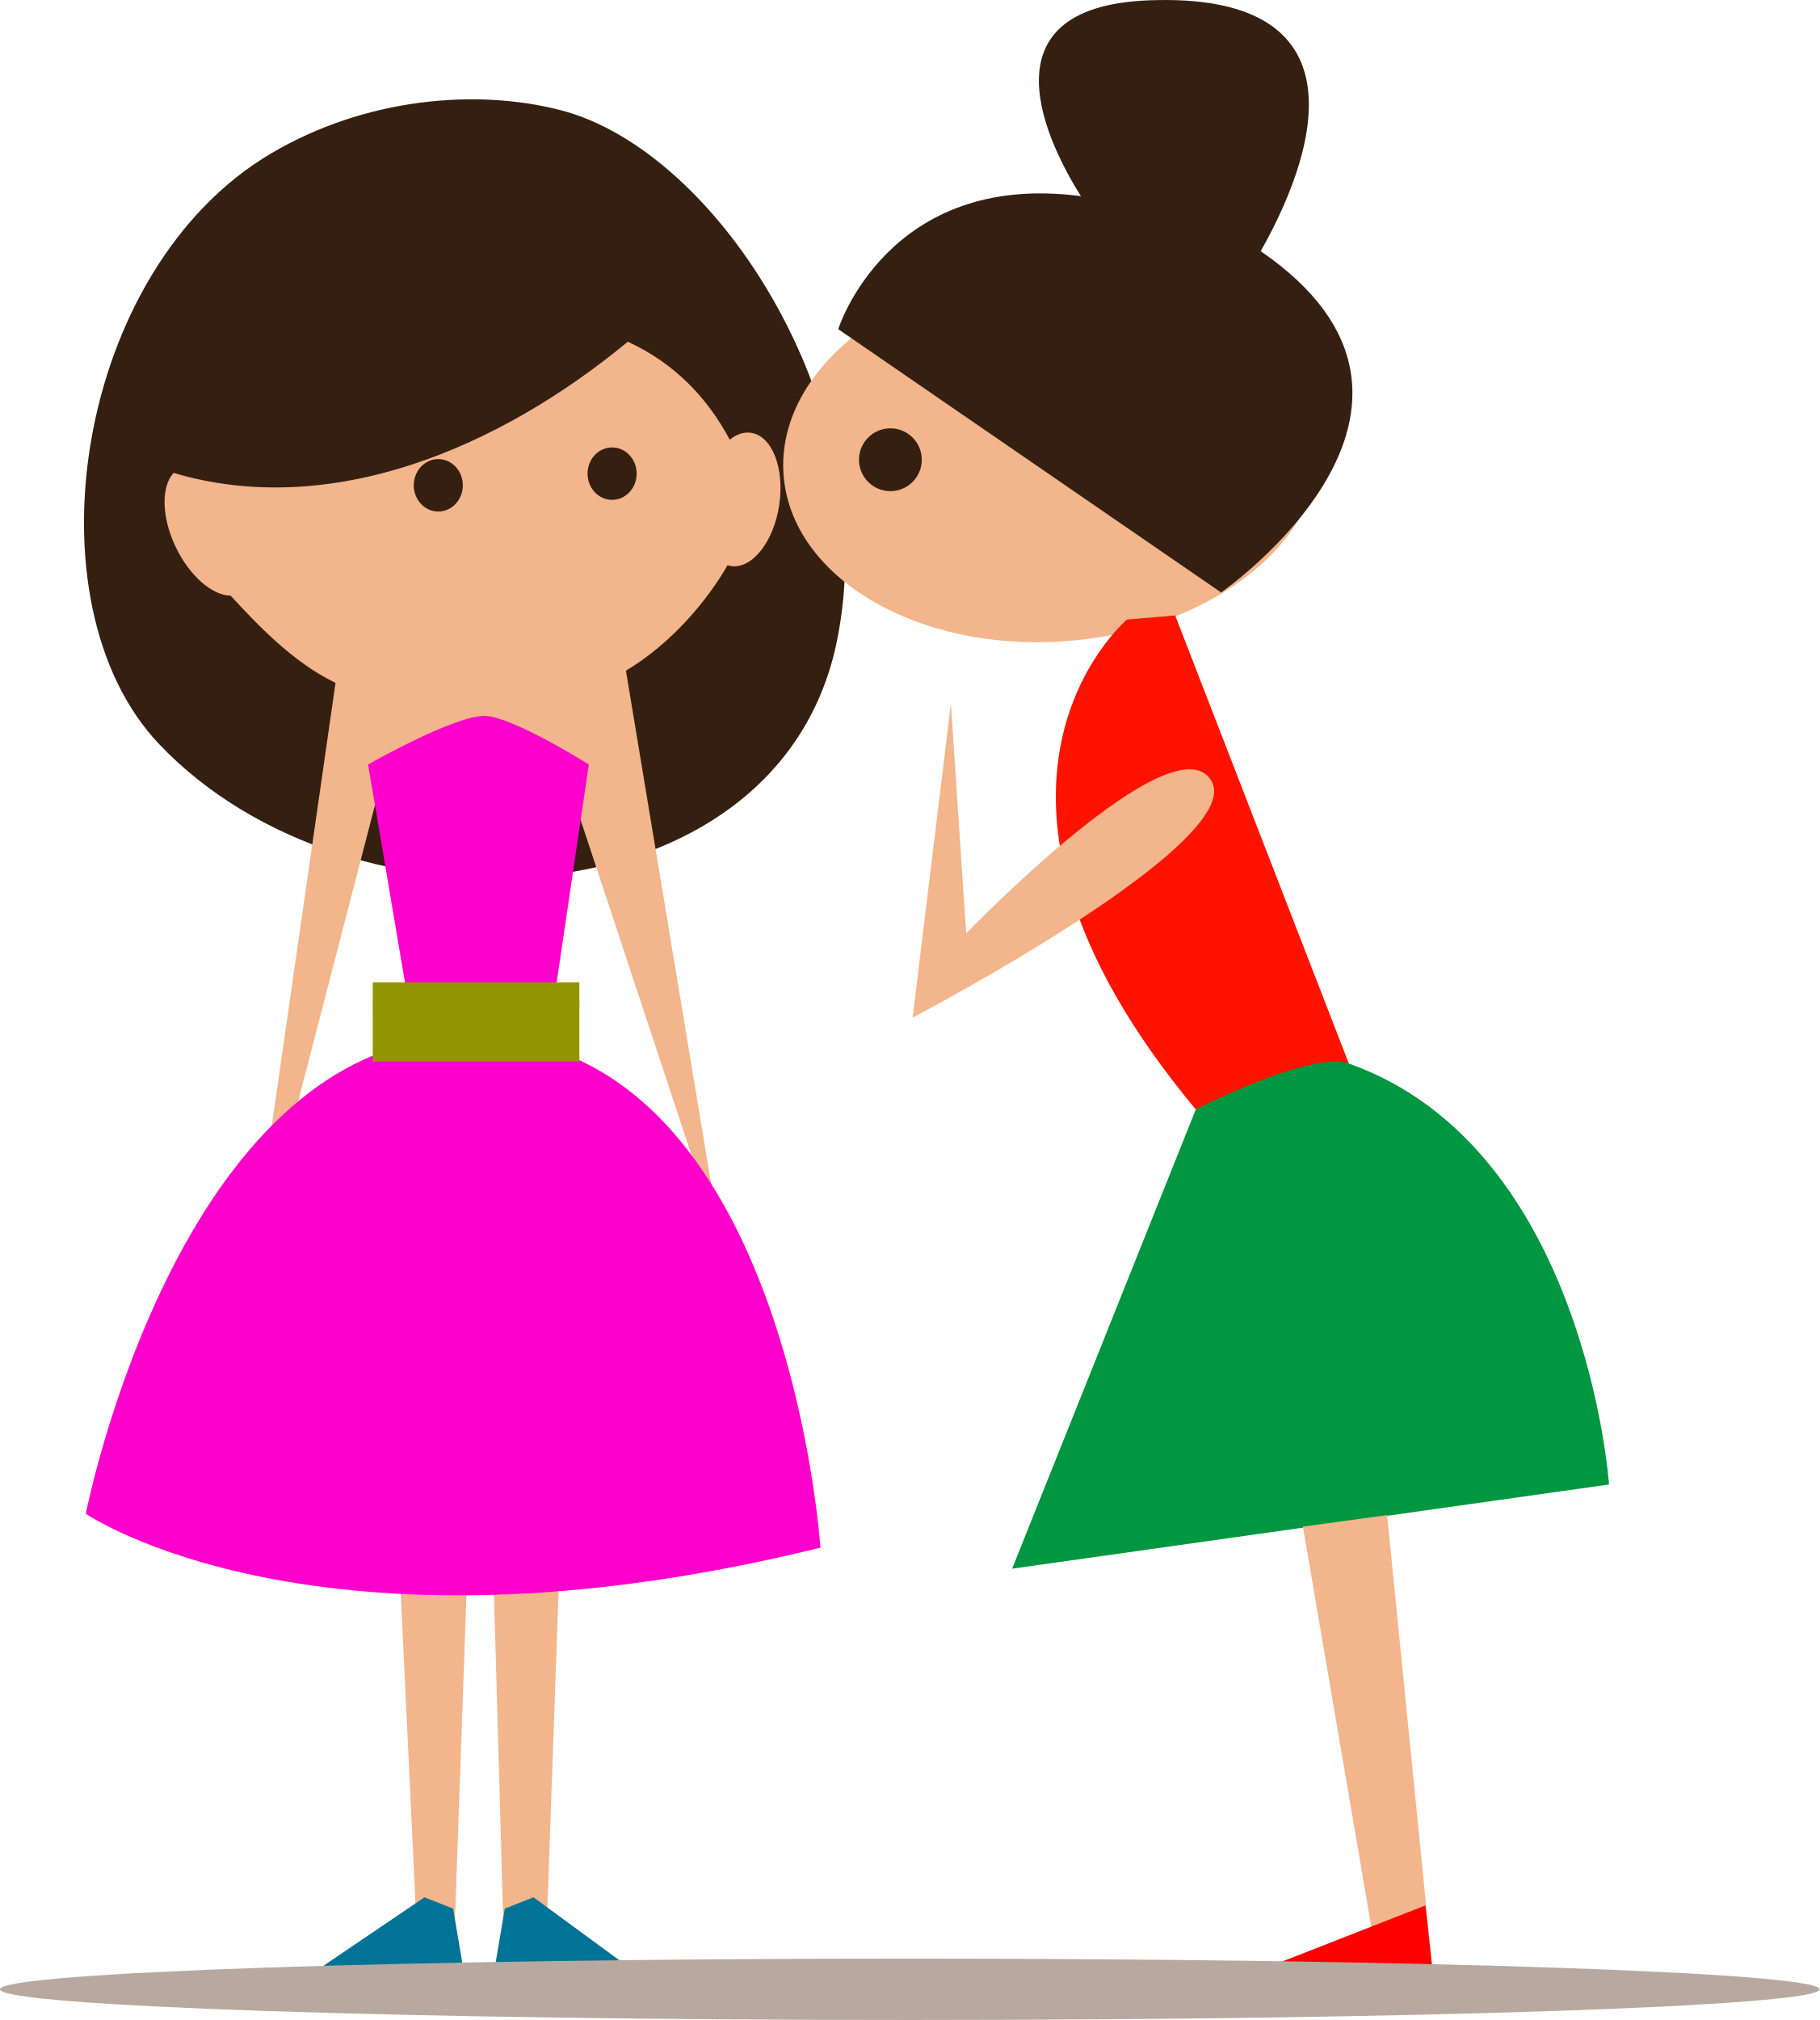
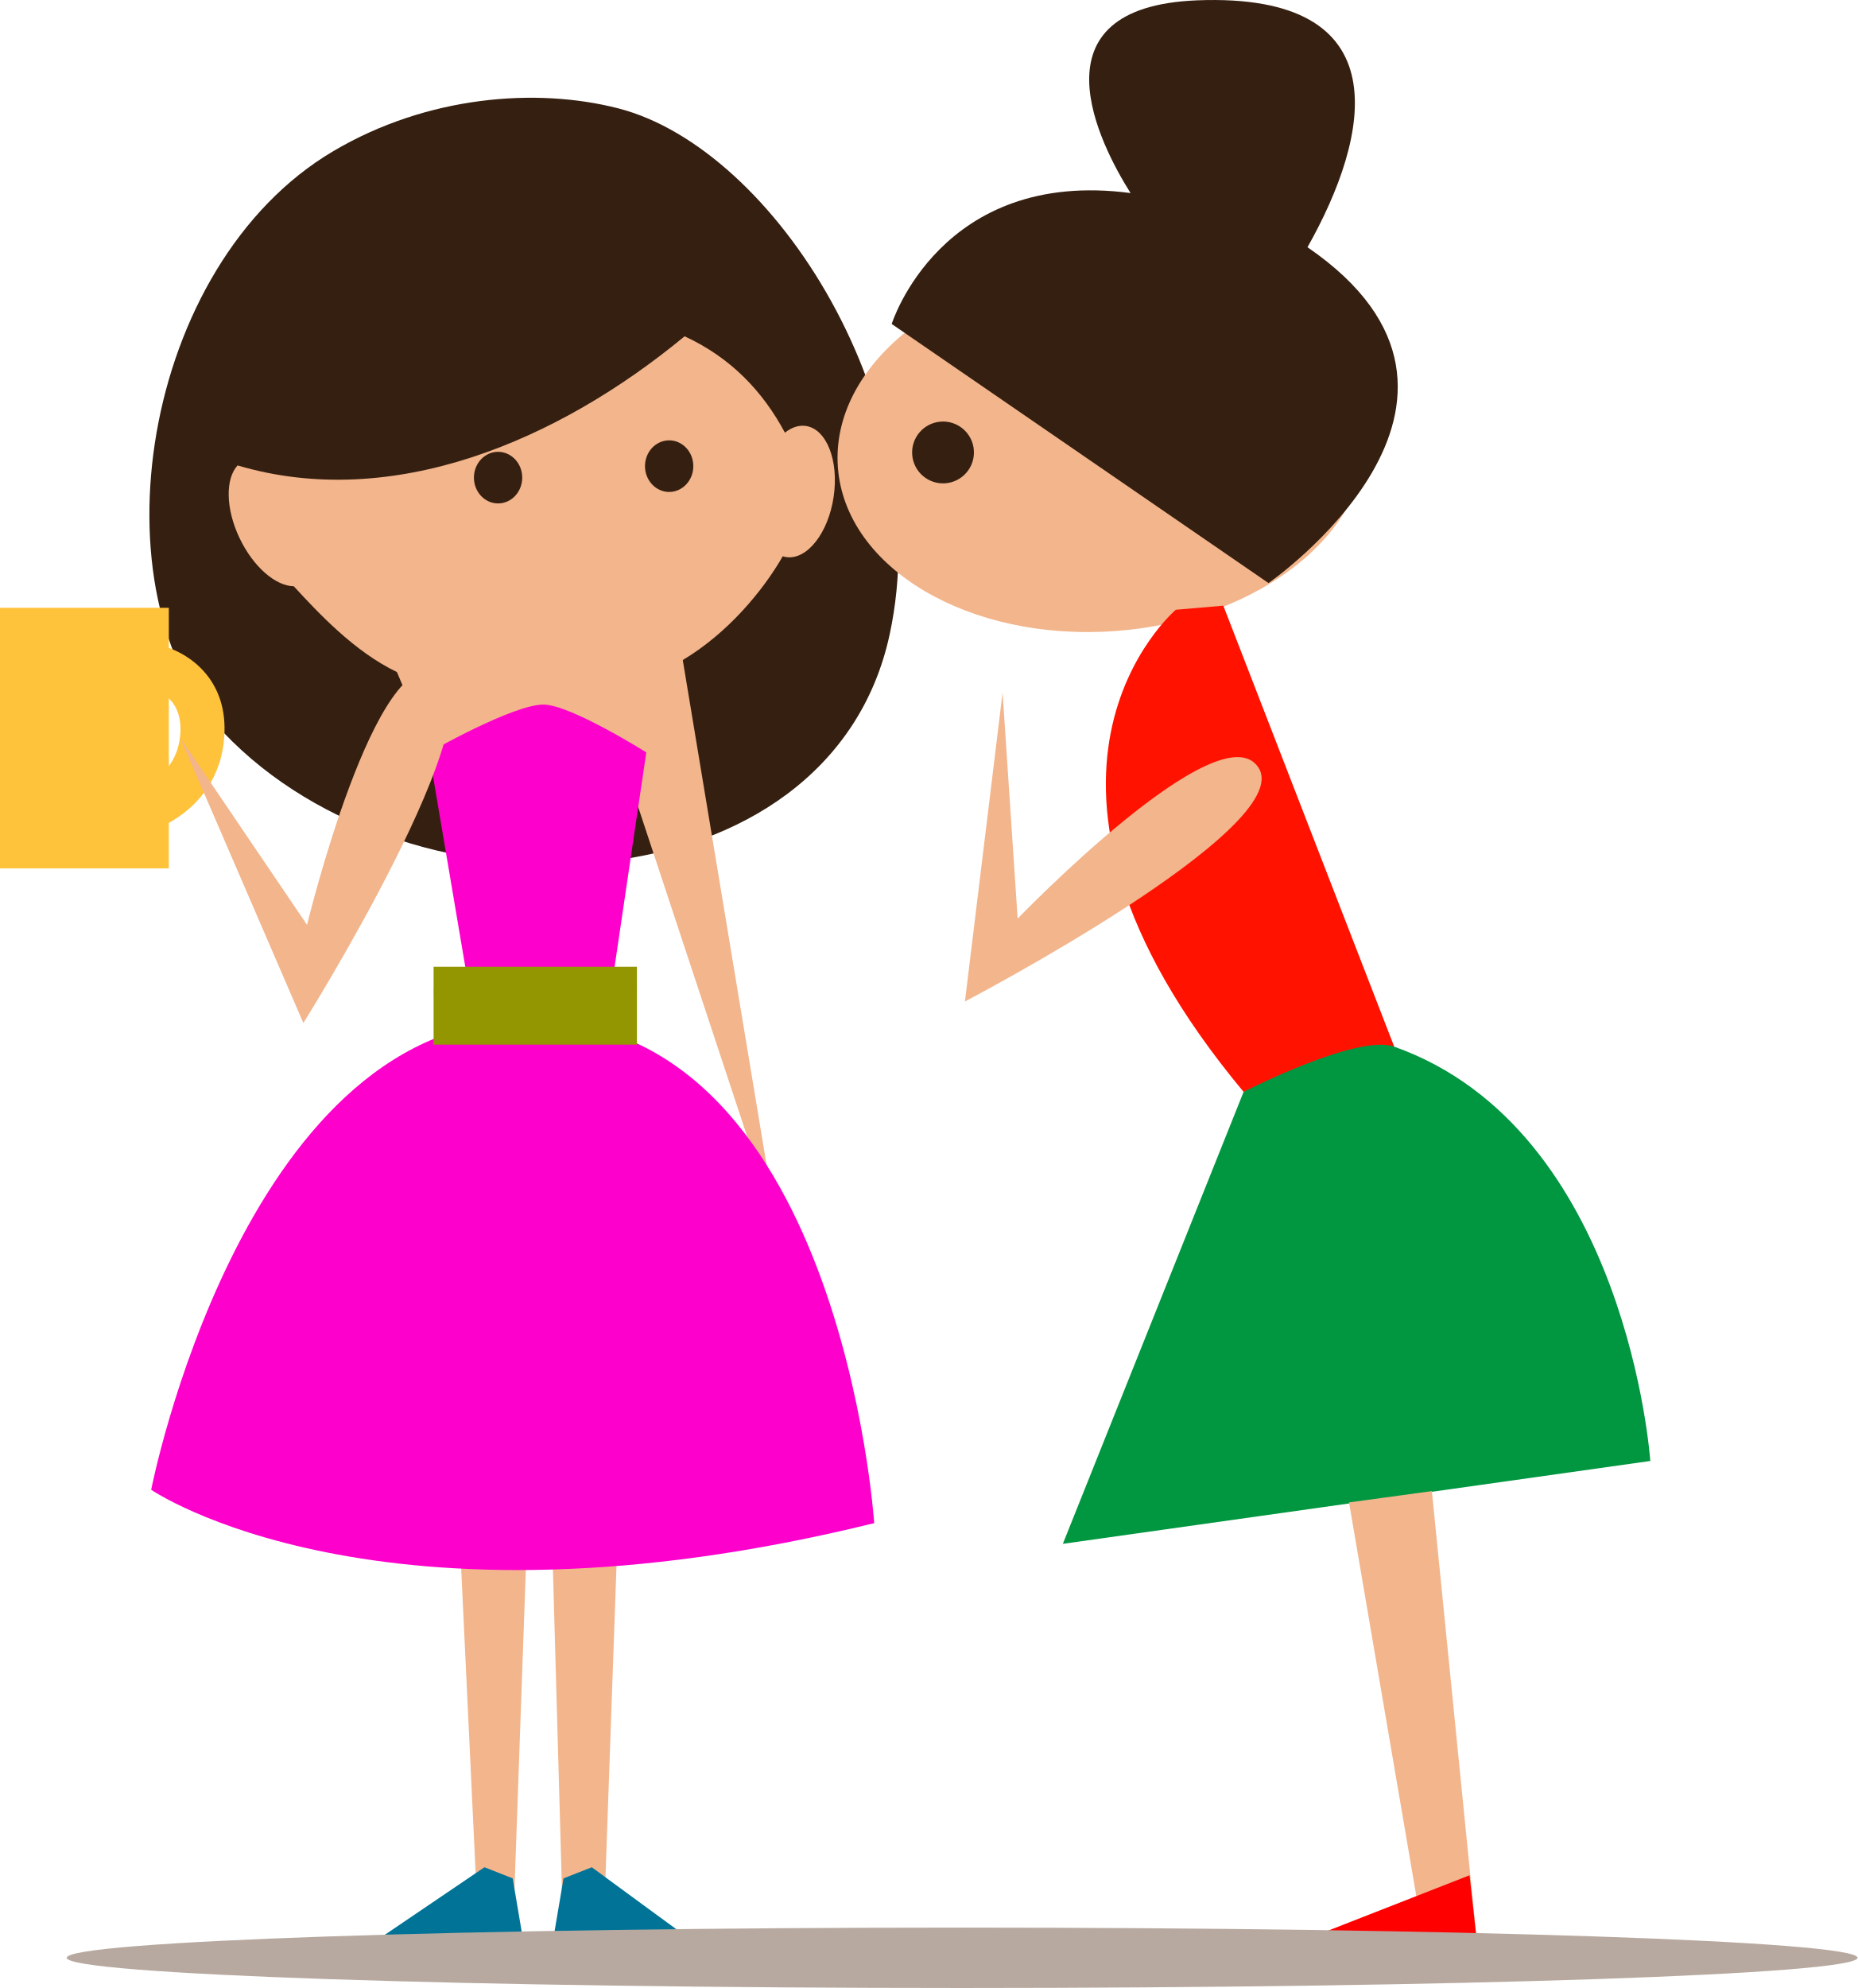
- <svg xmlns="http://www.w3.org/2000/svg" width="53.489mm" height="59.366mm" viewBox="0 0 189.529 210.351" id="svg37088" version="1.1">
+ <svg xmlns="http://www.w3.org/2000/svg" width="55.482mm" height="59.366mm" viewBox="0 0 196.591 210.351" id="svg37088" version="1.1">
  <defs id="defs37090">
    <clipPath id="clipPath37652" clipPathUnits="userSpaceOnUse">
-       <path id="path37654" d="M 0,800 800,800 800,0 0,0 0,800 Z" />
+       <path id="path37654" d="M 0,800 H 800 V 0 H 0 Z" />
    </clipPath>
    <clipPath id="clipPath37764" clipPathUnits="userSpaceOnUse">
-       <path id="path37766" d="M 0,800 800,800 800,0 0,0 0,800 Z" />
+       <path id="path37766" d="M 0,800 H 800 V 0 H 0 Z" />
    </clipPath>
  </defs>
-   <g id="layer1" transform="translate(61.28506,-682.6831)">
-     <g id="g38134" transform="matrix(1.25,0,0,-1.25,-8.71431,888.283)">
-       <path d="m 0,0 -1.907,67.649 -2.391,-67.352 -2.87,0 -3.826,80.539 17.217,0 L 3.359,0 0,0 Z" style="fill:#f2b58c;fill-opacity:1;fill-rule:nonzero;stroke:none" id="path38136" />
-     </g>
-     <g id="g38138" transform="matrix(1.25,0,0,-1.25,-9.867935,888.283)">
-       <path d="M 0,0 0.929,5.478 3.32,6.419 12.08,0 0,0 Z" style="fill:#017396;fill-opacity:1;fill-rule:nonzero;stroke:none" id="path38140" />
-     </g>
-     <g id="g38142" transform="matrix(1.25,0,0,-1.25,-28.91331,888.283)">
-       <path d="M 0,0 9.47,6.419 11.861,5.478 12.787,0 0,0 Z" style="fill:#017396;fill-opacity:1;fill-rule:nonzero;stroke:none" id="path38144" />
-     </g>
+   <g id="layer1" transform="translate(68.34698,-682.6831)">
    <g id="g38146" transform="matrix(1.25,0,0,-1.25,-2.91356,694.1478)">
      <path d="m 0,0 c 13.303,-3.418 27.114,-25.287 22.982,-44.514 -5.025,-23.37 -40.422,-25.173 -56.433,-8.289 -11.126,11.734 -7.013,39.534 9.328,49.184 C -16.18,1.072 -6.935,1.784 0,0" style="fill:#351f10;fill-opacity:1;fill-rule:nonzero;stroke:none" id="path38148" />
    </g>
-     <g id="g38150" transform="matrix(1.25,0,0,-1.25,-26.33756,753.7938)">
-       <path d="m 0,0 c -3.594,1.723 -6.615,4.963 -8.737,7.264 -1.533,0.019 -3.426,1.636 -4.586,4.071 -1.191,2.498 -1.211,5.025 -0.17,6.157 13.106,-3.886 27.129,2.067 37.849,10.93 3.931,-1.811 6.646,-4.696 8.492,-8.159 0.558,0.441 1.166,0.659 1.77,0.57 1.761,-0.254 2.816,-2.947 2.355,-6.012 C 36.515,11.755 34.718,9.476 32.956,9.73 32.857,9.745 32.76,9.77 32.665,9.799 30.996,6.888 28.013,3.291 24.2,1.017 L 32.149,-46.857 20.153,-10.599 3.669,-8.714 -7.385,-51.321 0,0 Z" style="fill:#f2b58c;fill-opacity:1;fill-rule:nonzero;stroke:none" id="path38152" />
+     <g id="g38150-8-7" transform="matrix(1.25,0,0,-1.25,-83.23772,778.1495)">
+       <path d="m 45.52,19.485 c -3.594,1.723 -6.615,4.963 -8.737,7.264 -1.533,0.019 -3.426,1.636 -4.586,4.071 -1.191,2.498 -1.211,5.025 -0.17,6.157 13.106,-3.886 27.129,2.067 37.849,10.93 3.931,-1.811 6.646,-4.696 8.492,-8.159 0.558,0.441 1.166,0.659 1.77,0.57 1.761,-0.254 2.816,-2.947 2.355,-6.012 -0.458,-3.066 -2.255,-5.345 -4.017,-5.091 -0.099,0.015 -0.196,0.04 -0.291,0.069 -1.669,-2.911 -4.652,-6.508 -8.465,-8.782 l 7.949,-47.874 -11.996,36.258 -16.484,1.885 v 0 z" style="fill:#f2b58c;fill-opacity:1;fill-rule:nonzero;stroke:none" id="path38152-4-5" />
+     </g>
+     <g id="g38134" transform="matrix(1.25,0,0,-1.25,-8.71431,888.283)">
+       <path d="M 0,0 -1.907,67.649 -4.298,0.297 h -2.87 l -3.826,80.539 H 6.223 L 3.359,0 Z" style="fill:#f2b58c;fill-opacity:1;fill-rule:nonzero;stroke:none" id="path38136" />
+     </g>
+     <g id="g38138" transform="matrix(1.25,0,0,-1.25,-9.867935,888.283)">
+       <path d="M 0,0 0.929,5.478 3.32,6.419 12.08,0 Z" style="fill:#017396;fill-opacity:1;fill-rule:nonzero;stroke:none" id="path38140" />
+     </g>
+     <g id="g38142" transform="matrix(1.25,0,0,-1.25,-28.91331,888.283)">
+       <path d="M 0,0 9.47,6.419 11.861,5.478 12.787,0 Z" style="fill:#017396;fill-opacity:1;fill-rule:nonzero;stroke:none" id="path38144" />
    </g>
    <g id="g38154" transform="matrix(1.25,0,0,-1.25,-4.24656,791.3592)" style="fill:#fe00cc;fill-opacity:1">
-       <path d="m 0,0 3.438,23.251 c 0,0 -6.368,4.007 -8.672,4.048 -2.558,0.043 -9.726,-4.048 -9.726,-4.048 L -11.039,0.106 0,0 Z" style="fill:#fe00cc;fill-opacity:1;fill-rule:nonzero;stroke:none" id="path38156" />
+       <path d="m 0,0 3.438,23.251 c 0,0 -6.368,4.007 -8.672,4.048 -2.558,0.043 -9.726,-4.048 -9.726,-4.048 l 3.921,-23.145 z" style="fill:#fe00cc;fill-opacity:1;fill-rule:nonzero;stroke:none" id="path38156" />
    </g>
    <g id="g38158" transform="matrix(1.25,0,0,-1.25,-0.085185,732.0056)">
      <path d="m 0,0 c 0,-1.205 0.917,-2.184 2.046,-2.184 1.128,0 2.045,0.979 2.045,2.184 0,1.207 -0.917,2.184 -2.045,2.184 C 0.917,2.184 0,1.207 0,0" style="fill:#351f10;fill-opacity:1;fill-rule:nonzero;stroke:none" id="path38160" />
    </g>
    <g id="g38162" transform="matrix(1.25,0,0,-1.25,-18.18943,733.2201)">
      <path d="m 0,0 c 0,-1.205 0.915,-2.184 2.043,-2.184 1.131,0 2.046,0.979 2.046,2.184 0,1.207 -0.915,2.184 -2.046,2.184 C 0.915,2.184 0,1.207 0,0" style="fill:#351f10;fill-opacity:1;fill-rule:nonzero;stroke:none" id="path38164" />
    </g>
    <g id="g38166" transform="matrix(1.25,0,0,-1.25,24.17269,843.8469)">
      <path d="M 0,0 C 0,0 -2.87,43.332 -29.92,42.559 -53.58,41.88 -61.216,2.827 -61.216,2.827 c 0,0 19.13,-13.189 61.216,-2.827" style="fill:#fe00cc;fill-opacity:1;fill-rule:nonzero;stroke:none" id="path38168" />
    </g>
-     <path d="m -22.458,793.216 21.521,0 0,-8.242 -21.521,0 0,8.242 z" style="fill:#949601;fill-opacity:1;fill-rule:nonzero;stroke:none" id="path38170" />
+     <path d="m -22.458,793.216 h 21.521 v -8.242 h -21.521 z" style="fill:#949601;fill-opacity:1;fill-rule:nonzero;stroke:none" id="path38170" />
    <g id="g38172" transform="matrix(1.25,0,0,-1.25,20.32869,732.1282)">
      <path d="M 0,0 C 0.631,-8.565 11.156,-14.769 23.51,-13.858 35.863,-12.946 45.364,-5.266 44.731,3.3 44.101,11.865 33.575,18.069 21.223,17.158 8.868,16.246 -0.631,8.565 0,0" style="fill:#f2b58c;fill-opacity:1;fill-rule:nonzero;stroke:none" id="path38174" />
    </g>
    <g id="g38176" transform="matrix(1.25,0,0,-1.25,28.19481,730.7982)">
      <path d="M 0,0 C 0.106,-1.44 1.361,-2.522 2.801,-2.417 4.244,-2.31 5.325,-1.056 5.219,0.385 5.113,1.826 3.859,2.909 2.417,2.802 0.977,2.697 -0.106,1.442 0,0" style="fill:#351f10;fill-opacity:1;fill-rule:nonzero;stroke:none" id="path38178" />
    </g>
    <g id="g38180" transform="matrix(1.25,0,0,-1.25,70.02832,708.8408)">
      <path d="M 0,0 C 5.305,9.387 8.004,21.578 -9.338,20.899 -23.612,20.339 -17.567,8.691 -14.98,4.585 -31.079,6.703 -35.203,-6.496 -35.203,-6.496 L -3.3,-28.429 c 0,0 22.247,15.434 3.3,28.429" style="fill:#351f10;fill-opacity:1;fill-rule:nonzero;stroke:none" id="path38182" />
    </g>
    <g id="g38184" transform="matrix(1.25,0,0,-1.25,56.09282,747.2008)" style="fill:#ff1300;fill-opacity:1">
-       <path d="M 0,0 C 0,0 -16.579,-14.029 5.739,-40.811 L 18.492,-36.984 4.022,0.346 0,0 Z" style="fill:#ff1300;fill-opacity:1;fill-rule:nonzero;stroke:none" id="path38186" />
+       <path d="m 0,0 c 0,0 -16.579,-14.029 5.739,-40.811 l 12.753,3.827 -14.47,37.33 z" style="fill:#ff1300;fill-opacity:1;fill-rule:nonzero;stroke:none" id="path38186" />
    </g>
    <g id="g38188" transform="matrix(1.25,0,0,-1.25,79.20806,793.4313)" style="fill:#019640;fill-opacity:1">
      <path d="m 0,0 c -3.137,1.112 -12.753,-3.826 -12.753,-3.826 l -15.304,-38.259 49.738,7.014 c 0,0 -1.913,28.057 -21.681,35.071" style="fill:#019640;fill-opacity:1;fill-rule:nonzero;stroke:none" id="path38190" />
    </g>
    <g id="g38192" transform="matrix(1.25,0,0,-1.25,37.76031,755.9679)">
-       <path d="m 0,0 -3.188,-26.145 c 0,0 28.056,14.667 24.869,19.768 C 18.492,-1.276 1.275,-19.13 1.275,-19.13 L 0,0 Z" style="fill:#f2b58c;fill-opacity:1;fill-rule:nonzero;stroke:none" id="path38194" />
+       <path d="m 0,0 -3.188,-26.145 c 0,0 28.056,14.667 24.869,19.768 C 18.492,-1.276 1.275,-19.13 1.275,-19.13 Z" style="fill:#f2b58c;fill-opacity:1;fill-rule:nonzero;stroke:none" id="path38194" />
    </g>
    <g id="g38196" transform="matrix(1.25,0,0,-1.25,74.42531,841.654)">
-       <path d="m 0,0 6.377,-37.303 4.463,0 L 7.014,0.957 0,0 Z" style="fill:#f2b58c;fill-opacity:1;fill-rule:nonzero;stroke:none" id="path38198" />
+       <path d="M 0,0 6.377,-37.303 H 10.84 L 7.014,0.957 Z" style="fill:#f2b58c;fill-opacity:1;fill-rule:nonzero;stroke:none" id="path38198" />
    </g>
    <g id="g38200" transform="matrix(1.25,0,0,-1.25,87.97519,888.283)">
-       <path d="M 0,0 -15.304,0 -0.637,5.739 0,0 Z" style="fill:#fe0000;fill-opacity:1;fill-rule:nonzero;stroke:none" id="path38202" />
+       <path d="M 0,0 H -15.304 L -0.637,5.739 Z" style="fill:#fe0000;fill-opacity:1;fill-rule:nonzero;stroke:none" id="path38202" />
    </g>
    <g id="g38204" transform="matrix(1.25,0,0,-1.25,128.2437,889.8382)">
      <path d="m 0,0 c 0,-1.412 -33.941,-2.557 -75.813,-2.557 -41.869,0 -75.81,1.145 -75.81,2.557 0,1.412 33.941,2.556 75.81,2.556 C -33.941,2.556 0,1.412 0,0" style="fill:#b7a99f;fill-opacity:1;fill-rule:nonzero;stroke:none" id="path38206" />
    </g>
+     <g id="g38284-4" transform="matrix(-1.25,0,0,-1.25,-49.29948,760.7043)">
+       <path d="M 0,0 C -0.198,1.68 0.312,2.693 0.945,3.304 V -2.441 C 0.481,-1.814 0.12,-1.019 0,0 M 0.945,10.967 V 7.576 C -1.28,6.773 -4.274,4.415 -3.703,-0.437 c 0.415,-3.527 2.575,-5.655 4.648,-6.802 v -3.854 h 14.293 v 22.06 z" style="fill:#ffc23b;fill-opacity:1;fill-rule:nonzero;stroke:none" id="path38286-8" />
+     </g>
+     <path id="path38194-0" style="fill:#f2b58c;fill-opacity:1;fill-rule:nonzero;stroke:none;stroke-width:1.25" d="m -49.299,760.704 13.058,30.223 c 0,0 21.019,-33.53 14.361,-37.023 -6.66,-3.492 -13.972,26.637 -13.972,26.637 z" />
  </g>
</svg>
